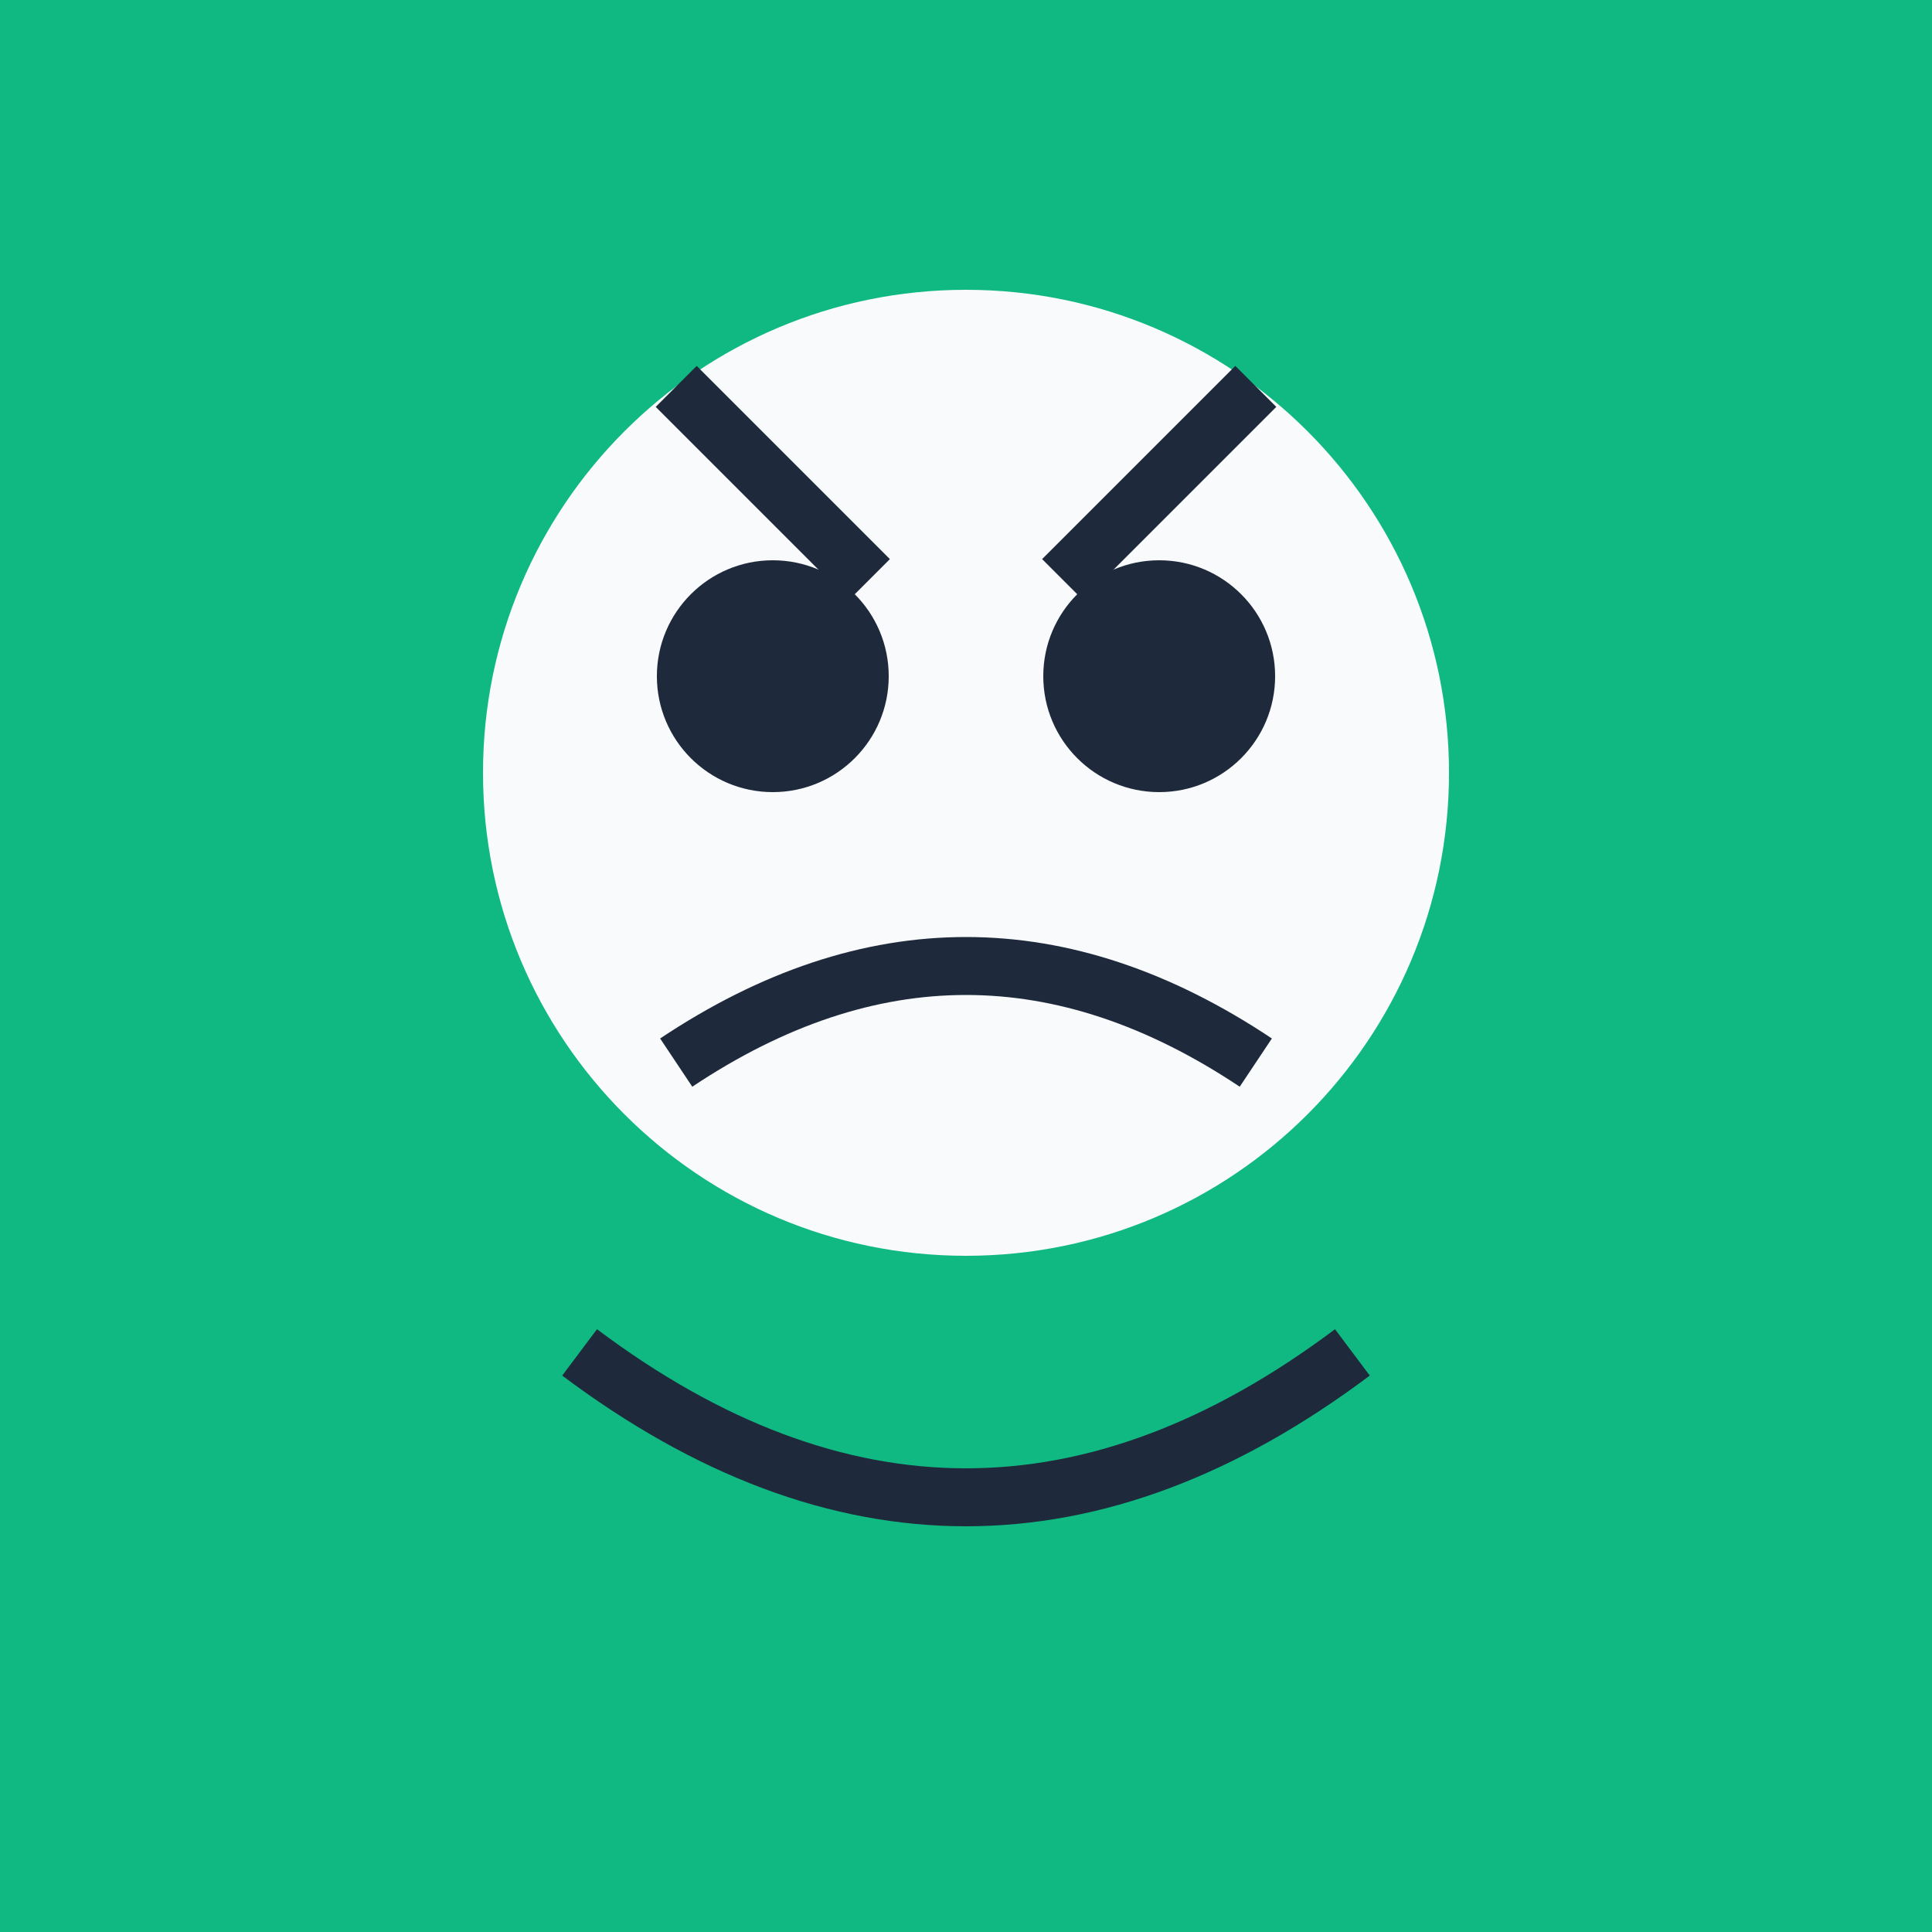
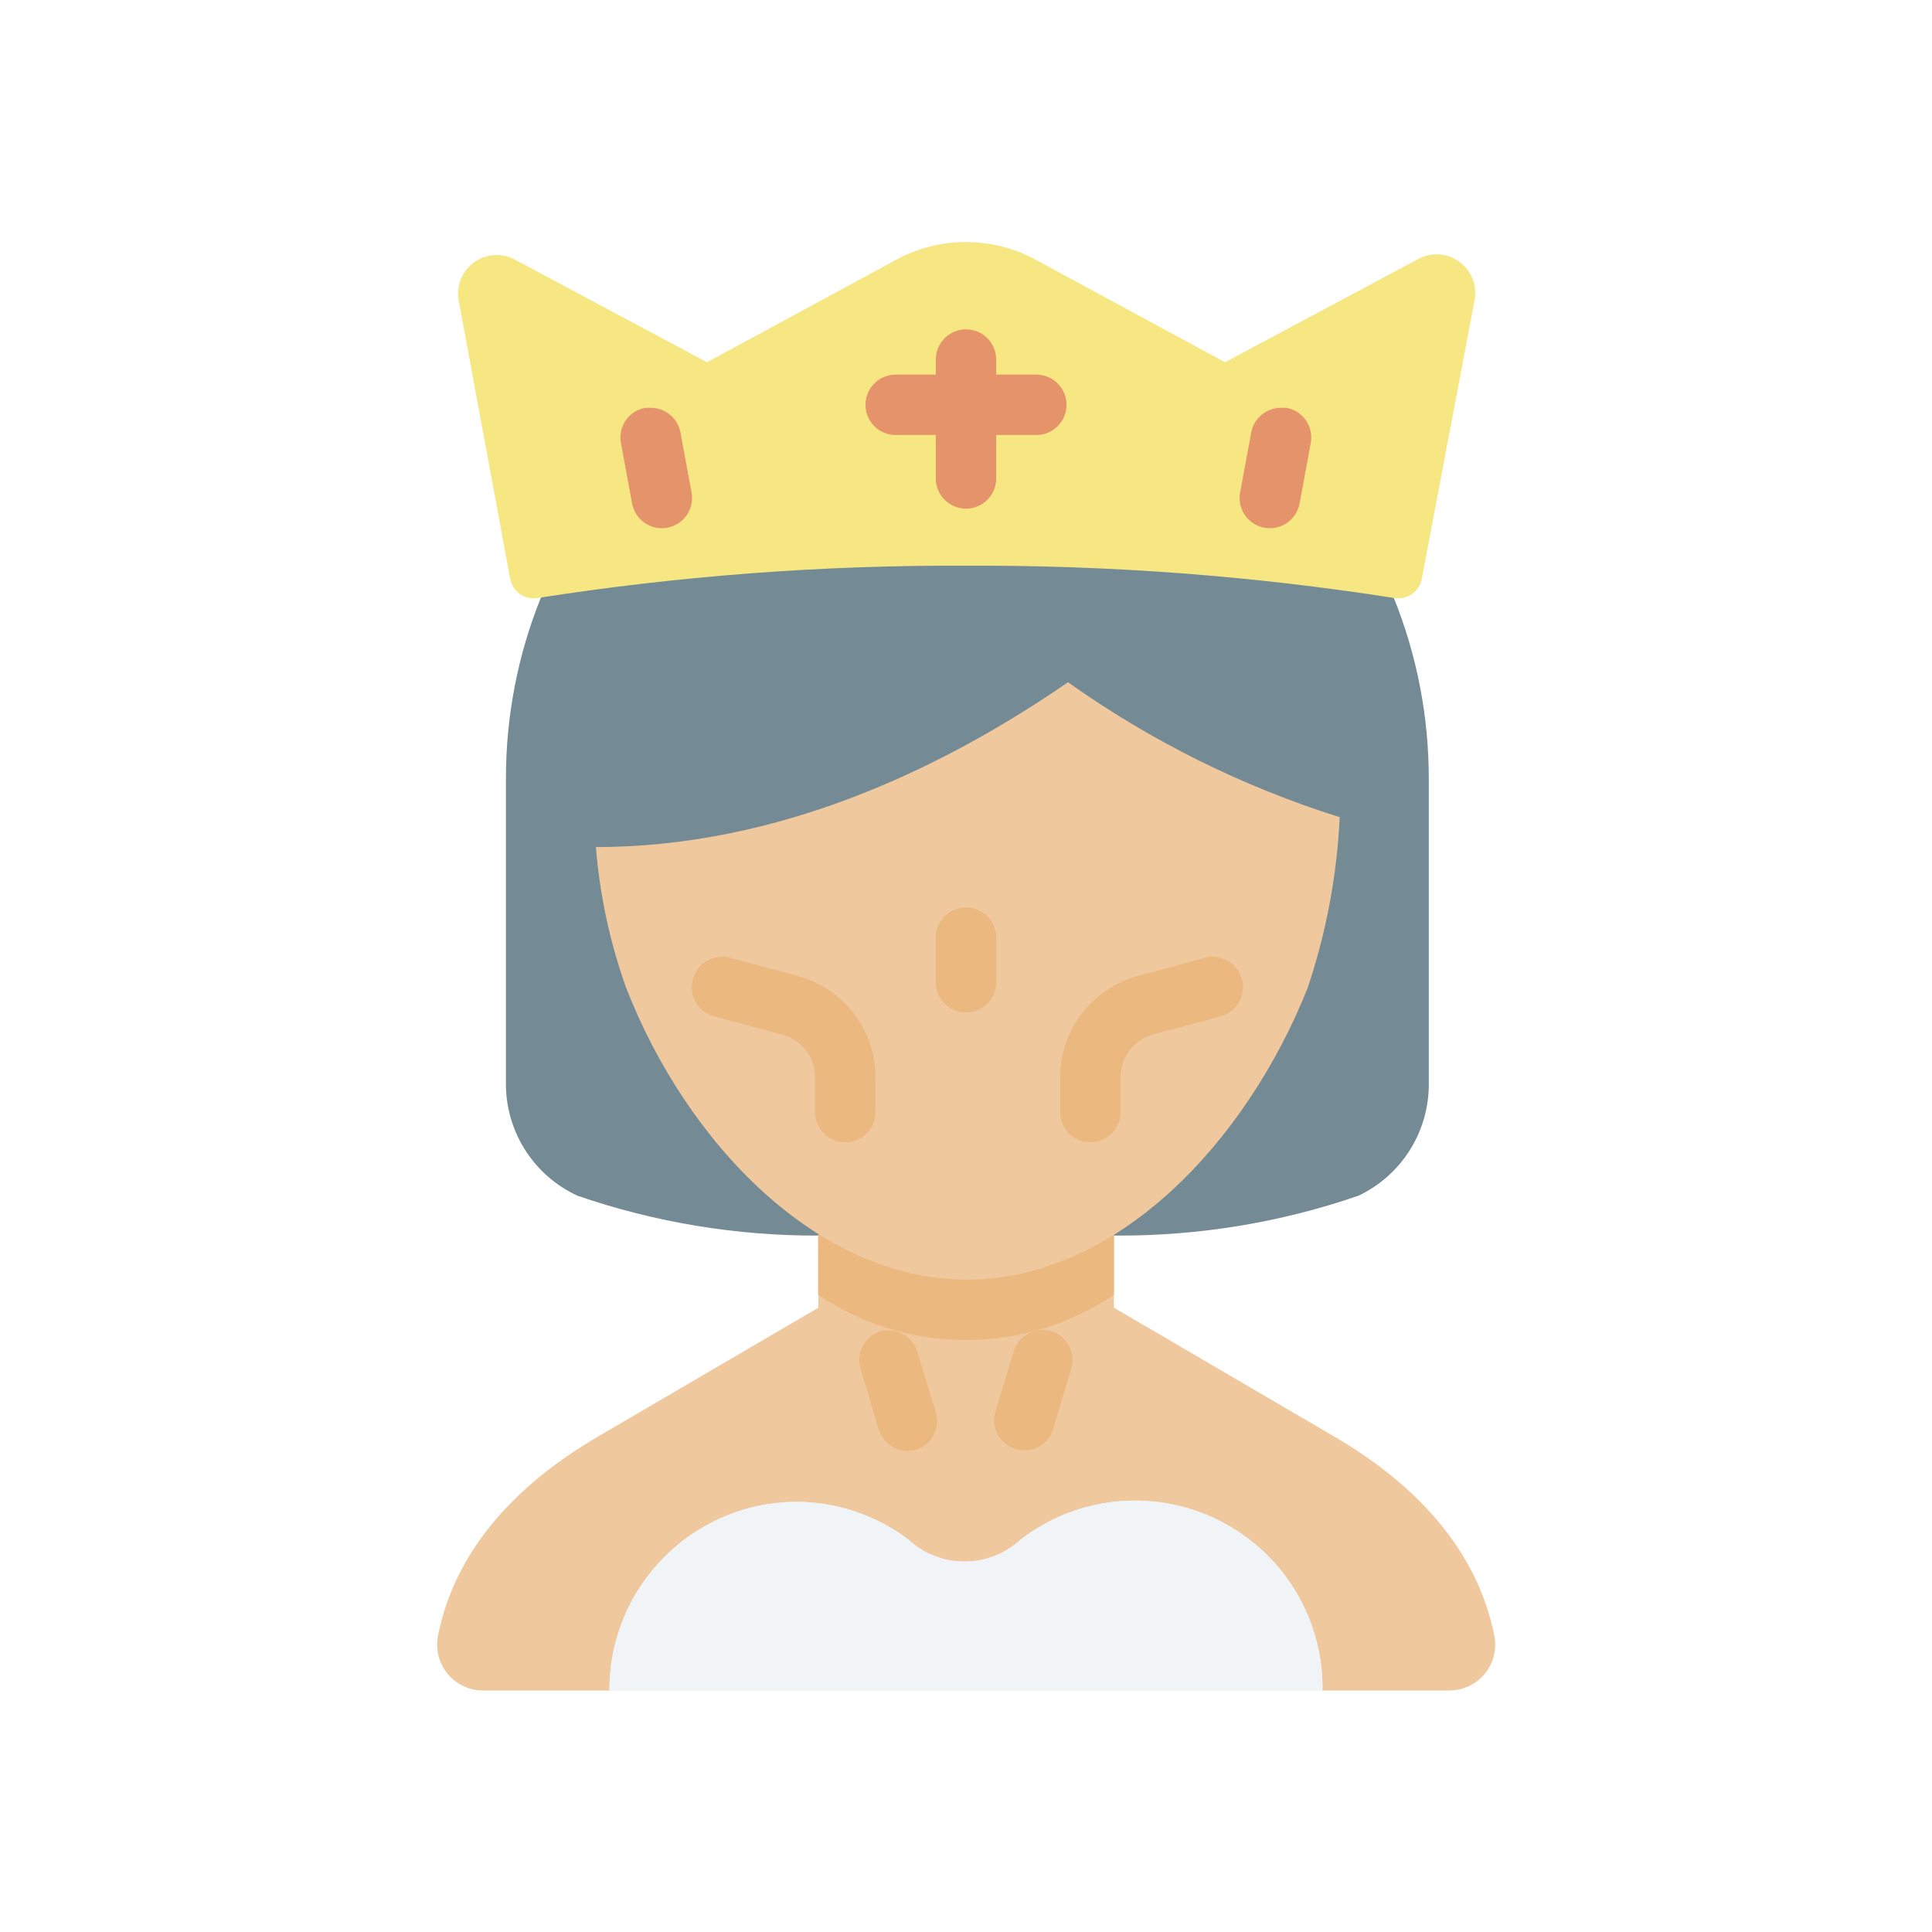
- <svg xmlns="http://www.w3.org/2000/svg" width="200" height="200" viewBox="0 0 200 200">
-   <rect width="200" height="200" fill="#10b981" />
-   <circle cx="100" cy="80" r="50" fill="#f8fafc" />
-   <circle cx="80" cy="70" r="12" fill="#1e293b" />
-   <circle cx="120" cy="70" r="12" fill="#1e293b" />
-   <path d="M70,110 Q100,90 130,110" stroke="#1e293b" stroke-width="6" fill="none" />
-   <path d="M70,40 L90,60 M130,40 L110,60" stroke="#1e293b" stroke-width="6" fill="none" />
-   <path d="M60,140 Q100,170 140,140" stroke="#1e293b" stroke-width="6" fill="none" />
+ <svg xmlns="http://www.w3.org/2000/svg" width="800px" height="800px" viewBox="0 0 64 64">
+   <defs>
+     <style>.cls-1{fill:#efc89d;}.cls-2{fill:#f0f4f7;}.cls-3{fill:#748a95;}.cls-4{fill:#ebb87f;}.cls-5{fill:#f6e782;}.cls-6{fill:#e5936b;}</style>
+   </defs>
+   <g data-name="Ghost Bride" id="Ghost_Bride">
+     <path class="cls-1" d="M36.9,40.89v2.43l7.32,4.28c2.58,1.51,4.7,3.66,5.28,6.58A1.52,1.52,0,0,1,48,56h-4.2L32,52.89,20.19,56H16a1.52,1.52,0,0,1-1.49-1.82c.58-2.92,2.7-5.07,5.28-6.58l7.32-4.28V40.89Z" id="path123162-6-20" />
+     <path class="cls-2" d="M43.81,56a6.21,6.21,0,0,0-10-5,2.74,2.74,0,0,1-3.72,0,6.16,6.16,0,0,0-3.73-1.25A6.22,6.22,0,0,0,20.19,56Z" id="path236988-6" />
+     <path class="cls-3" d="M17.92,19.79a16,16,0,0,0-1.16,6V36a4.08,4.08,0,0,0,2.37,3.61,24.25,24.25,0,0,0,8,1.32H37a24.26,24.26,0,0,0,8-1.32A4.08,4.08,0,0,0,47.33,36V25.8a16,16,0,0,0-1.16-6L32,13.41Z" id="path240026-59" />
+     <path class="cls-2" d="M43.81,56a6.21,6.21,0,0,0-10-5,2.74,2.74,0,0,1-3.72,0,6.16,6.16,0,0,0-3.73-1.25A6.22,6.22,0,0,0,20.19,56Z" id="path453839" />
+     <path class="cls-4" d="M27.1,40.89v2a8.75,8.75,0,0,0,9.8,0v-2Z" id="path220221" />
+     <path class="cls-1" d="M19.74,28.06a18.19,18.19,0,0,0,1,4.66c2,5.13,6.33,9.67,11.29,9.67s9.25-4.54,11.29-9.67h0a20.82,20.82,0,0,0,1.06-5.65,32.21,32.21,0,0,1-9-4.47C31.31,25.4,25.87,28.06,19.74,28.06Z" id="path238266-1" />
+     <path class="cls-5" d="M16.9,19.17,15.19,9.93A1.28,1.28,0,0,1,17,8.57L23.42,12l6.26-3.39a4.84,4.84,0,0,1,4.64,0L40.58,12,47,8.57a1.28,1.28,0,0,1,1.85,1.36L47.1,19.17a.79.79,0,0,1-.91.64A89,89,0,0,0,32,18.74a89,89,0,0,0-14.19,1.07A.79.79,0,0,1,16.9,19.17Z" id="path241303-9" />
+     <path class="cls-4" d="M24.18,31.73a1,1,0,0,0-1.23.71h0a1,1,0,0,0,.71,1.23l2.21.59A1.46,1.46,0,0,1,27,35.69v1.15a1,1,0,0,0,2,0V35.69a3.48,3.48,0,0,0-2.57-3.36Z" id="path245540" />
+     <path class="cls-4" d="M39.91,31.73l-2.21.6a3.48,3.48,0,0,0-2.58,3.36v1.15a1,1,0,0,0,2,0V35.69a1.47,1.47,0,0,1,1.1-1.43l2.21-.59a1,1,0,0,0-.52-1.94Z" id="path246018" />
+     <path class="cls-4" d="M32,30.06a1,1,0,0,0-1,1v1.48a1,1,0,0,0,2,0V31.06A1,1,0,0,0,32,30.06Z" id="path246053" />
+     <path class="cls-6" d="M42.45,13.51a1,1,0,0,0-1,.81l-.37,2a1,1,0,0,0,.8,1.16h0a1,1,0,0,0,1.17-.8l.37-2a1,1,0,0,0-.8-1.17h-.18Z" id="path84720" />
+     <path class="cls-6" d="M21.55,13.51h-.18a1,1,0,0,0-.8,1.17h0l.37,2a1,1,0,0,0,1.17.8h0a1,1,0,0,0,.8-1.16h0l-.37-2A1,1,0,0,0,21.55,13.51Z" id="path84718" />
+     <path class="cls-6" d="M32,10.91a1,1,0,0,0-1,1v.5H29.67a1,1,0,0,0,0,2H31v1.44a1,1,0,0,0,2,0V14.41h1.33a1,1,0,0,0,0-2H33v-.5A1,1,0,0,0,32,10.91Z" id="path246832" />
+     <path class="cls-4" d="M29.17,44.1a1,1,0,0,0-.66,1.25l.6,2a1,1,0,0,0,1.25.67h0A1,1,0,0,0,31,46.79h0l-.61-2A1,1,0,0,0,29.17,44.1Z" id="path251605" />
+     <path class="cls-4" d="M34.83,44.1a1,1,0,0,0-1.25.67l-.61,2A1,1,0,0,0,33.64,48h0a1,1,0,0,0,1.25-.67h0l.6-2A1,1,0,0,0,34.83,44.1Z" id="path251687" />
+   </g>
</svg>
